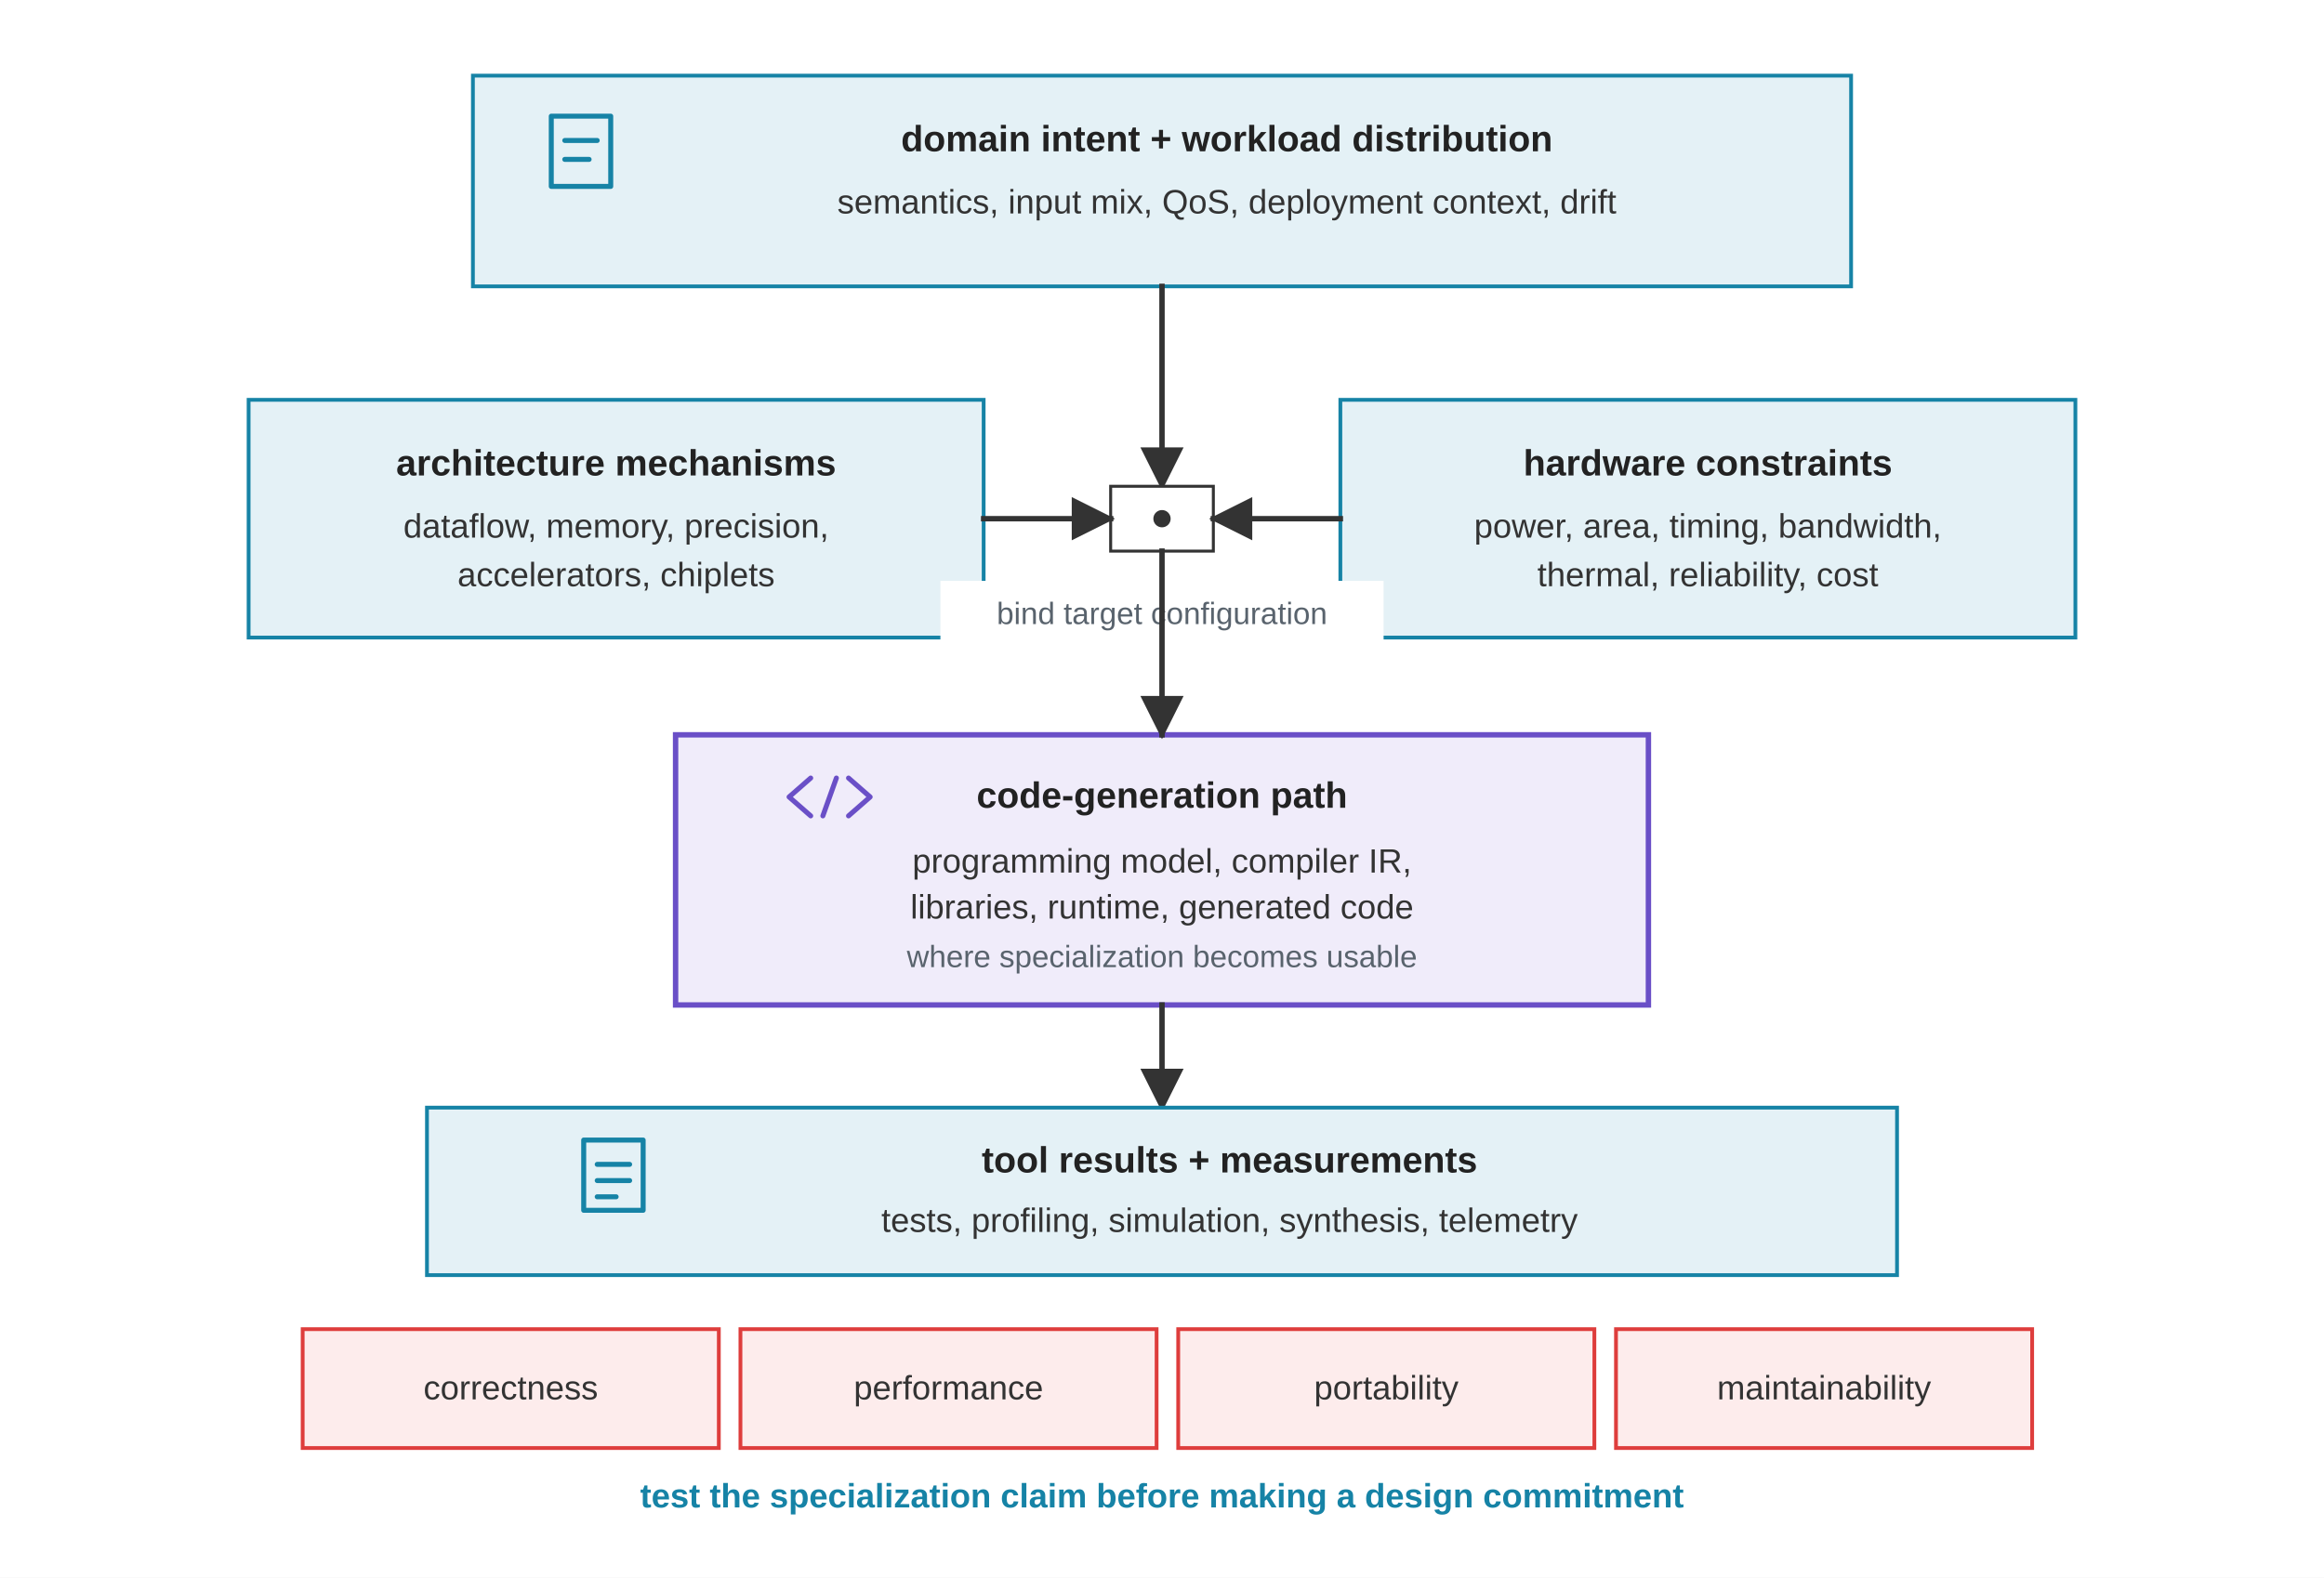
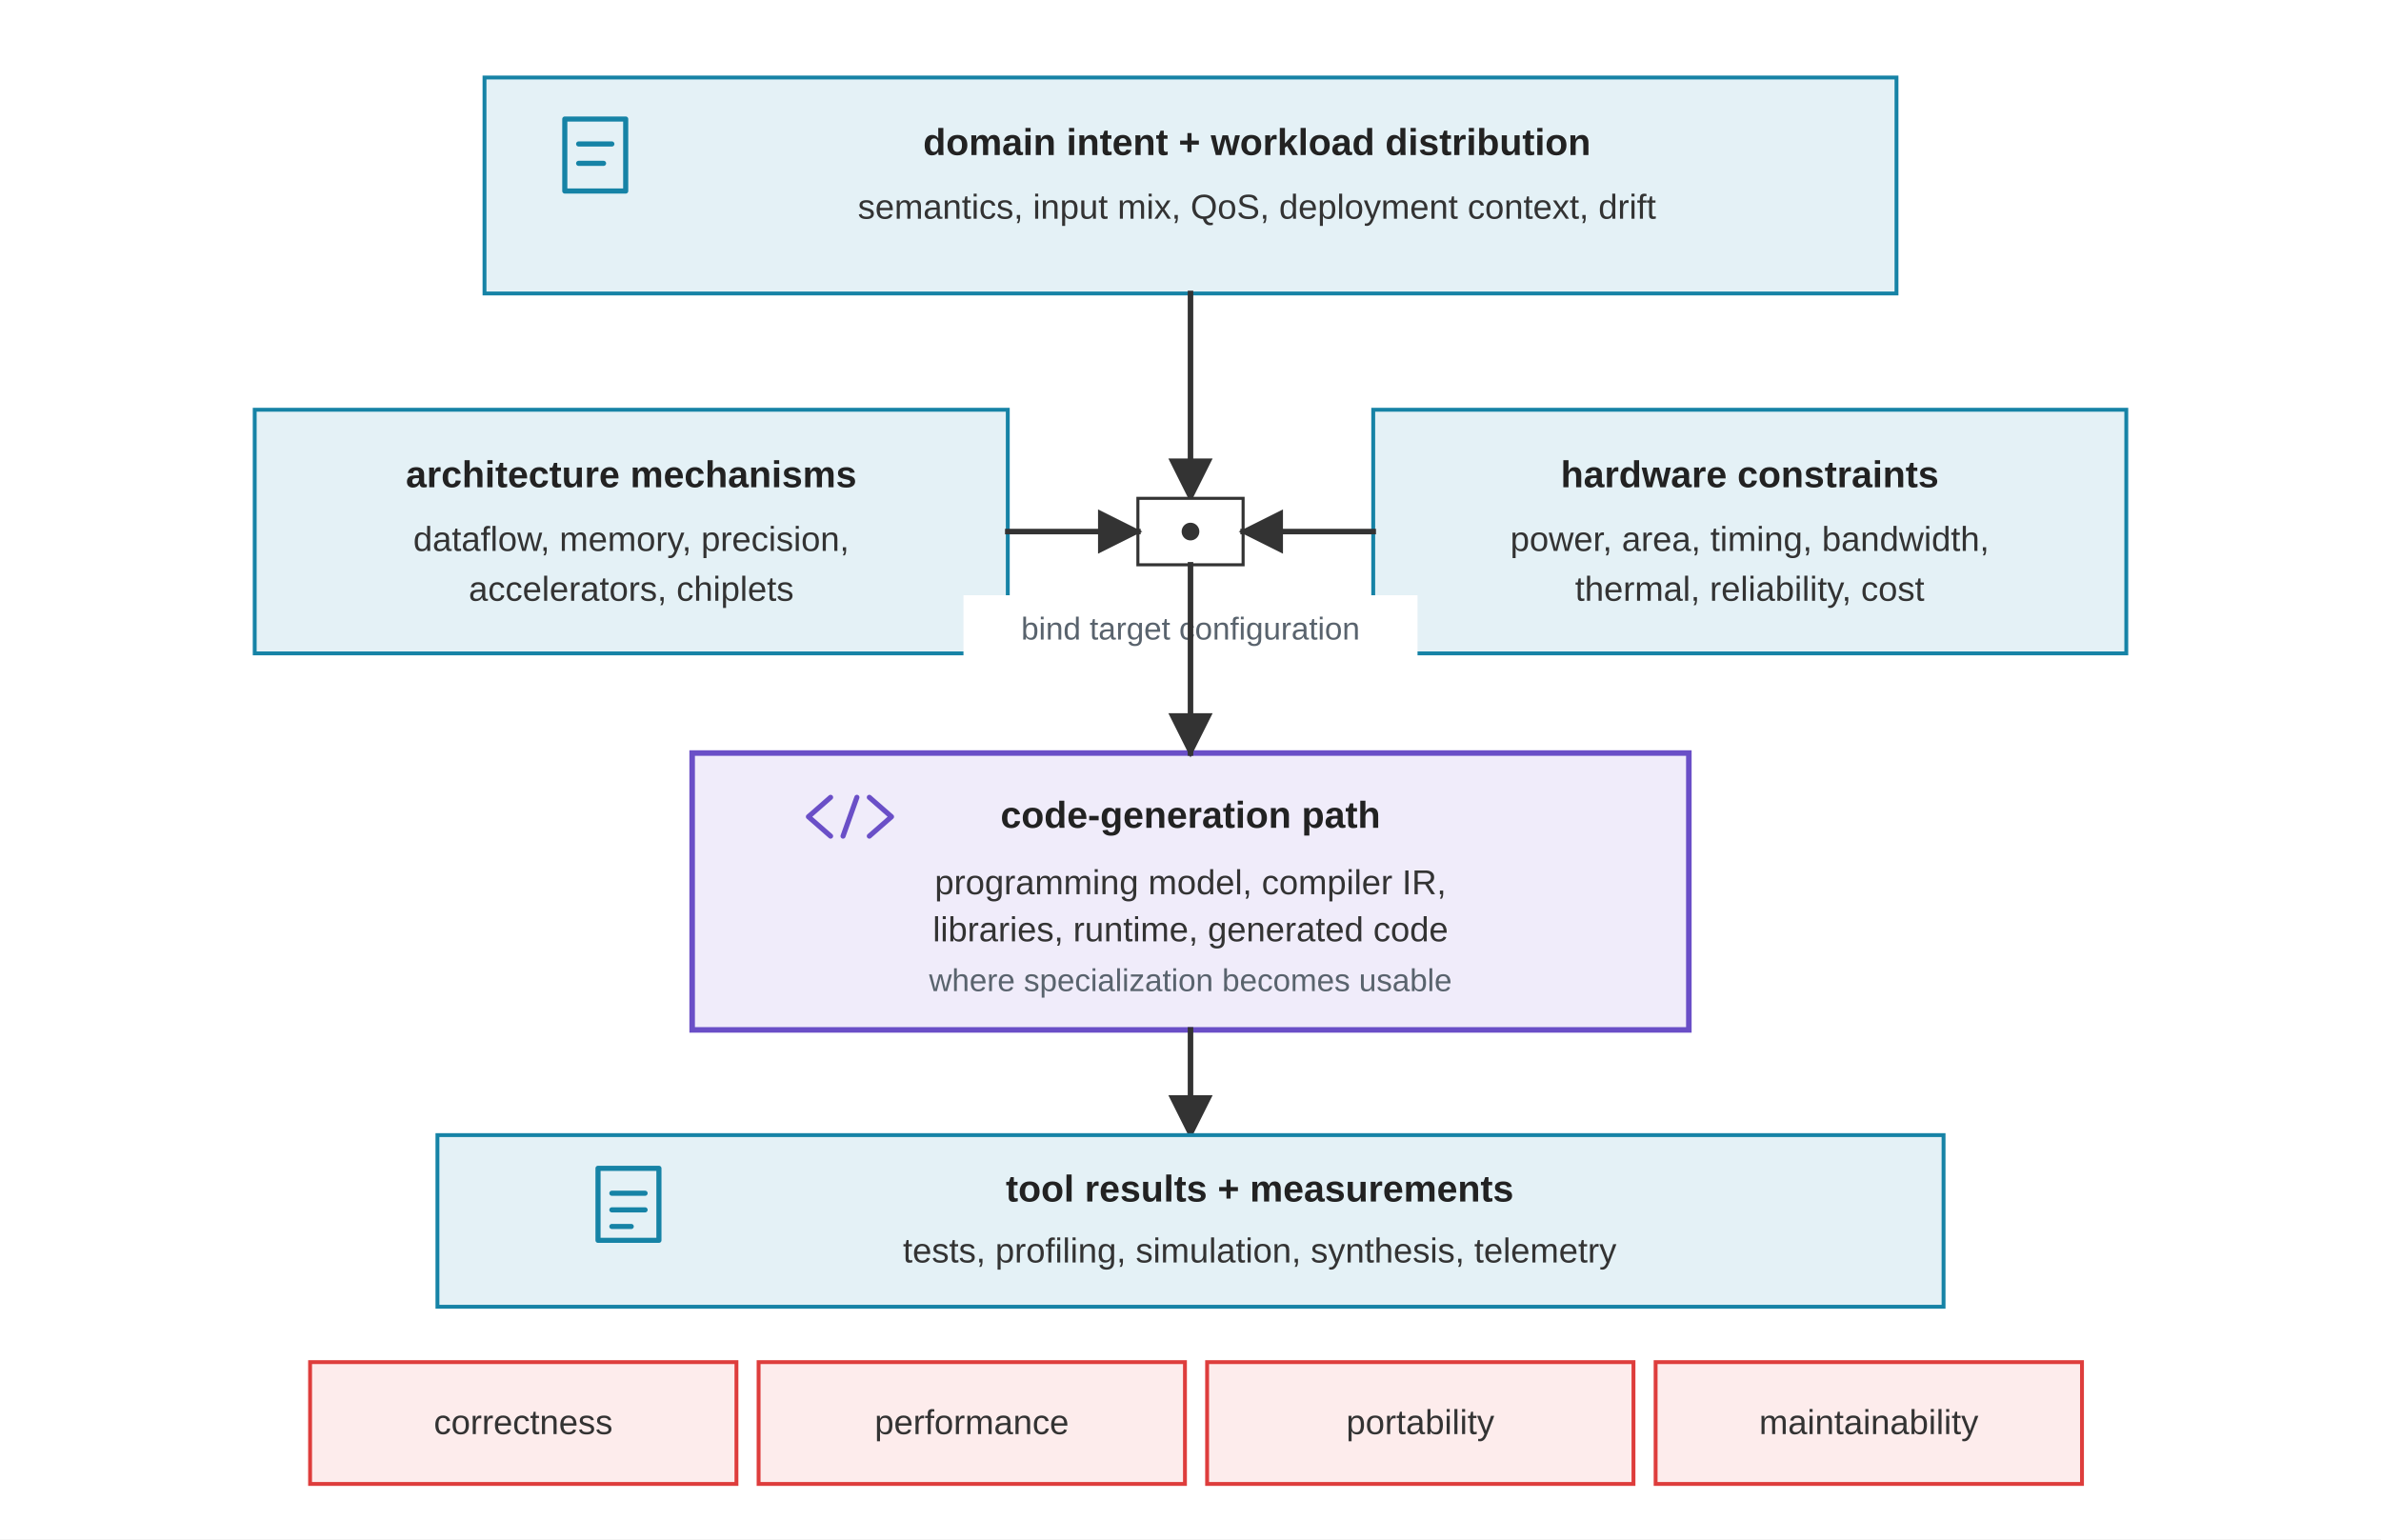
- <svg xmlns="http://www.w3.org/2000/svg" viewBox="0 0 860 584" role="img">
+ <svg xmlns="http://www.w3.org/2000/svg" viewBox="0 0 860 556" role="img">
  <defs>
    <marker id="arrow" viewBox="0 0 10 10" refX="9" refY="5" markerWidth="8" markerHeight="8" orient="auto">
      <path d="M 0 0 L 10 5 L 0 10 z" fill="#333333" />
    </marker>
    <style>
      .font { font-family: Arial, Helvetica, sans-serif; }
      .top { fill: #E4F1F6; stroke: #1683A6; stroke-width: 1.4; }
      .hw { fill: #E4F1F6; stroke: #1683A6; stroke-width: 1.4; }
      .path { fill: #F0ECFA; stroke: #6A4FC7; stroke-width: 2; }
      .feedback { fill: #E4F1F6; stroke: #1683A6; stroke-width: 1.4; }
      .gate { fill: #FDECEC; stroke: #DE3D3C; stroke-width: 1.4; }
      .label { font-size: 13.5px; font-weight: 700; fill: #222222; }
      .body { font-size: 12.5px; fill: #333333; }
      .small { font-size: 11.4px; fill: #59636D; }
-       .note { font-size: 12.5px; font-weight: 700; fill: #1683A6; }
      .arrow { stroke: #333333; stroke-width: 2; fill: none; stroke-linecap: square; stroke-linejoin: miter; }
      .glyph { fill: none; stroke: currentColor; stroke-width: 1.85; stroke-linecap: round; stroke-linejoin: round; }
      .glyph-top { color: #1683A6; }
      .glyph-hw { color: #1683A6; }
      .glyph-path { color: #6A4FC7; }
      .glyph-feedback { color: #1683A6; }
    </style>
  </defs>
-   <rect width="860" height="584" fill="#FFFFFF" />
+   <rect width="860" height="556" fill="#FFFFFF" />
  <g class="font">
    <rect class="top" x="175" y="28" width="510" height="78" />
    <g class="glyph glyph-top" transform="translate(204 43)">
      <rect x="0" y="0" width="22" height="26" />
      <path d="M 5 9 L 17 9" />
      <path d="M 5 16 L 14 16" />
    </g>
    <text class="label" x="454" y="56" text-anchor="middle">domain intent + workload distribution</text>
    <text class="body" x="454" y="79" text-anchor="middle">semantics, input mix, QoS, deployment context, drift</text>
    <line class="arrow" x1="430" y1="106" x2="430" y2="180" marker-end="url(#arrow)" />
    <rect class="hw" x="92" y="148" width="272" height="88" />
    <text class="label" x="228" y="176" text-anchor="middle">architecture mechanisms</text>
    <text class="body" x="228" y="199" text-anchor="middle">dataflow, memory, precision,</text>
    <text class="body" x="228" y="217" text-anchor="middle">accelerators, chiplets</text>
    <rect class="hw" x="496" y="148" width="272" height="88" />
    <text class="label" x="632" y="176" text-anchor="middle">hardware constraints</text>
    <text class="body" x="632" y="199" text-anchor="middle">power, area, timing, bandwidth,</text>
    <text class="body" x="632" y="217" text-anchor="middle">thermal, reliability, cost</text>
    <rect x="411" y="180" width="38" height="24" fill="#FFFFFF" stroke="#333333" stroke-width="1.1" />
    <line class="arrow" x1="364" y1="192" x2="411" y2="192" marker-end="url(#arrow)" />
    <line class="arrow" x1="496" y1="192" x2="449" y2="192" marker-end="url(#arrow)" />
    <circle cx="430" cy="192" r="3.2" fill="#333333" />
    <rect x="348" y="215" width="164" height="24" fill="#FFFFFF" />
    <text class="small" x="430" y="231" text-anchor="middle">bind target configuration</text>
    <rect class="path" x="250" y="272" width="360" height="100" />
    <g class="glyph glyph-path" transform="translate(288 284)">
      <path d="M 12 4 L 4 11 L 12 18" />
      <path d="M 16.5 18 L 21.5 4" />
      <path d="M 26 4 L 34 11 L 26 18" />
    </g>
    <text class="label" x="430" y="299" text-anchor="middle">code-generation path</text>
    <text class="body" x="430" y="323" text-anchor="middle">programming model, compiler IR,</text>
    <text class="body" x="430" y="340" text-anchor="middle">libraries, runtime, generated code</text>
    <text class="small" x="430" y="358" text-anchor="middle">where specialization becomes usable</text>
    <line class="arrow" x1="430" y1="204" x2="430" y2="272" marker-end="url(#arrow)" />
    <line class="arrow" x1="430" y1="372" x2="430" y2="410" marker-end="url(#arrow)" />
    <rect class="feedback" x="158" y="410" width="544" height="62" />
    <g class="glyph glyph-feedback" transform="translate(216 422)">
      <rect x="0" y="0" width="22" height="26" />
      <path d="M 5 9 L 17 9" />
      <path d="M 5 15 L 17 15" />
      <path d="M 5 21 L 12 21" />
    </g>
    <text class="label" x="455" y="434" text-anchor="middle">tool results + measurements</text>
    <text class="body" x="455" y="456" text-anchor="middle">tests, profiling, simulation, synthesis, telemetry</text>
    <rect class="gate" x="112" y="492" width="154" height="44" />
    <text class="body" x="189" y="518" text-anchor="middle">correctness</text>
    <rect class="gate" x="274" y="492" width="154" height="44" />
    <text class="body" x="351" y="518" text-anchor="middle">performance</text>
    <rect class="gate" x="436" y="492" width="154" height="44" />
    <text class="body" x="513" y="518" text-anchor="middle">portability</text>
    <rect class="gate" x="598" y="492" width="154" height="44" />
    <text class="body" x="675" y="518" text-anchor="middle">maintainability</text>
-     <text class="note" x="430" y="558" text-anchor="middle">test the specialization claim before making a design commitment</text>
  </g>
</svg>
